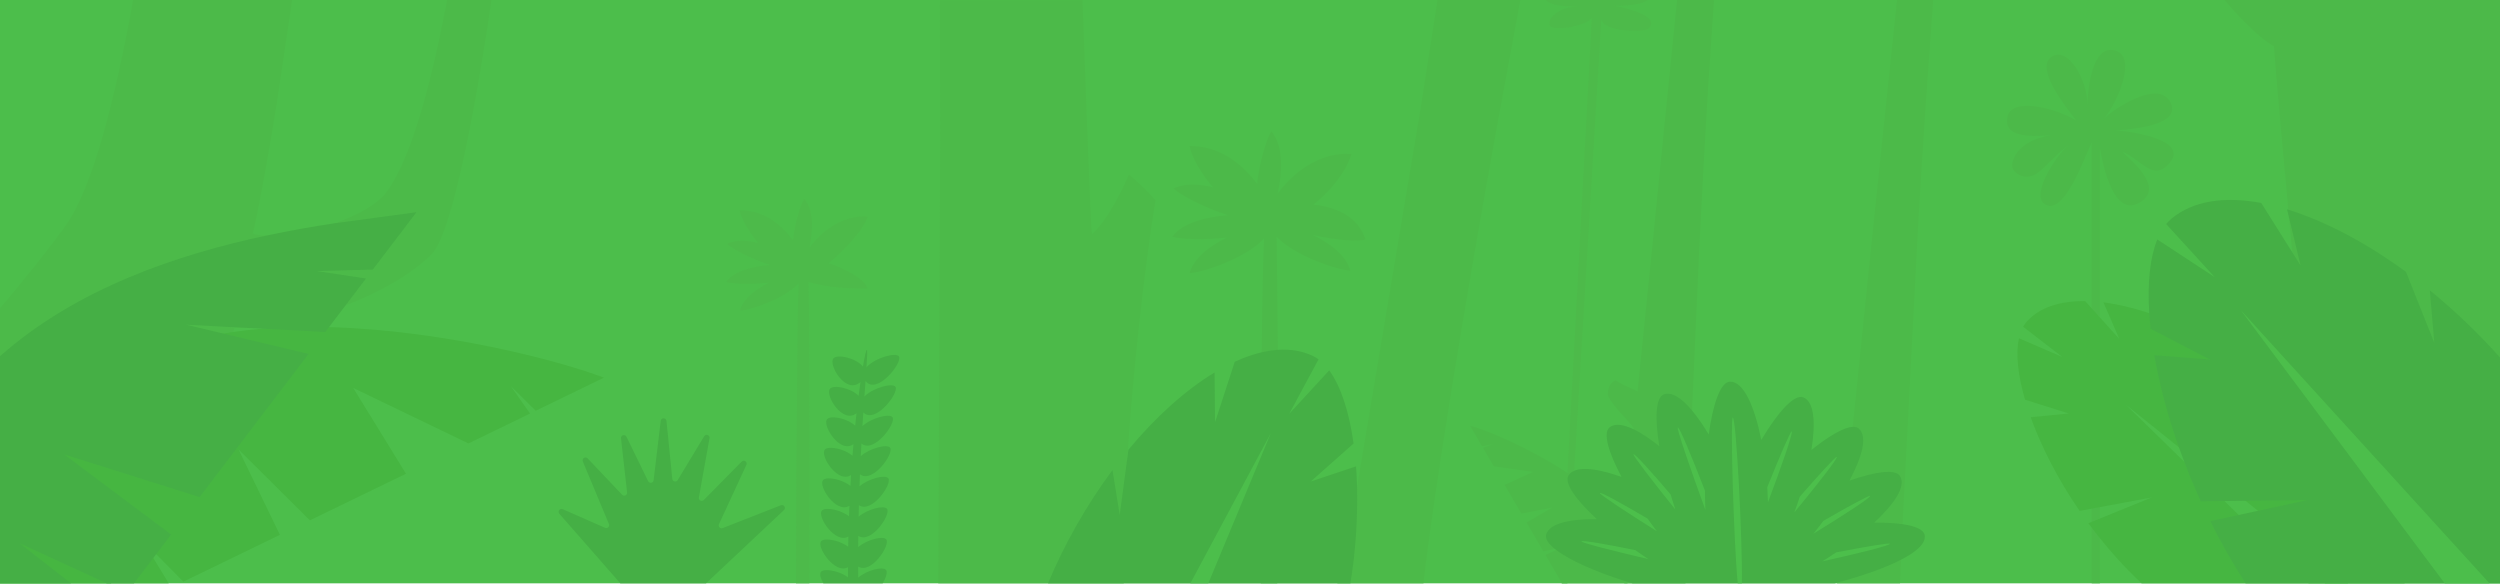
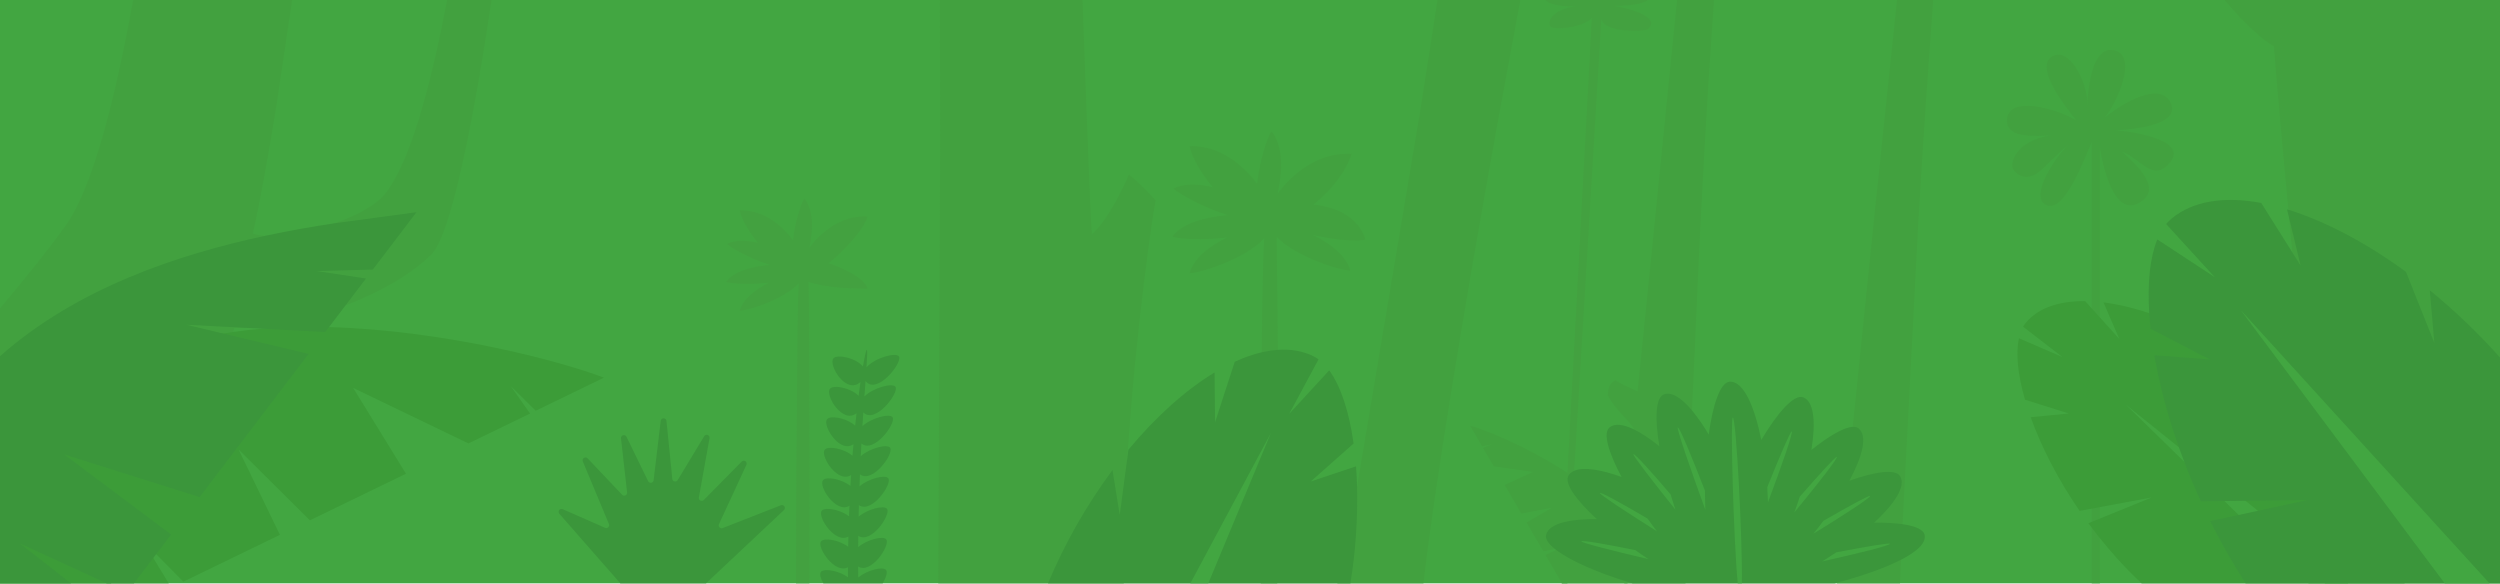
- <svg xmlns="http://www.w3.org/2000/svg" width="3000" height="700">
-   <style>.A{fill:#4cbe4b}.C{fill:#4cba49}.D{fill:#4cb949}.E{fill:#45af45}.F{fill:#46b641}</style>
-   <path class="A" d="M0 0h3000v700H0z" />
-   <path d="M958.4 339.92c-.48 8.67-.9 25.83-1.28 49l-1.54 180.88-.17 43.9-.2 86.3h16l.2-130.52-.6-197.42-.6-33.64 5.9 1.63c26.7 6.75 54.18 5.9 65.08 6.32-4.13-14.65-38.84-28.24-47-30.47 16.58-13.15 41.6-38.92 47-56.06-31.6-1.9-55.8 18.56-70.08 37.6 4.54-19.95 5.86-45-6-59-2.4 3.83-5.62 12.3-8.4 22.66a177.71 177.71 0 0 0-5.09 27.16c-7-9.34-15.9-18.45-26.6-25.15a66.85 66.85 0 0 0-37.46-10.62 69.74 69.74 0 0 0 7.77 18.51 141.2 141.2 0 0 0 14.4 20.45c-13.8-3.3-27.4-3.9-37.18 1.26 5.83 5.67 28.75 18 51.4 25.2-20.8 1.7-43.07 7.3-52.64 20.4 7.15 2.35 30 3.38 52 .75-16 7.73-31.5 19.17-35.63 33.82 11.87-.47 53.76-14.16 70.7-32.94zM1893 7.74c-22.1.82-37.48 14-32.78 23.47 3.08 6.2 43.9.76 50-10.08L1873.83 700h7.07l40.72-677.6c1.74 16.66 51.55 16.18 55.87 12.47 17.85-15.35-29.3-26.42-40.63-27.84 3.1-.1 29.83.54 40.6-7h-122.9c6.22 7.12 24.84 7.8 38.43 7.72z" fill="#4dba4a" />
-   <path class="C" d="M0 370v330h133.2c17.07-24.84 33.34-50.26 48.6-76.23q11.23-19.1 21.7-38.62c31.37-58.48 57.22-119.45 75.17-182.3l1.26-4.46 1.4-5.08c3.7.1 7.5.12 11.4 0 36-.94 80.4-10.9 121.92-26.84 40.65-15.6 78.55-37 103.08-61.14 15.3-15.1 32.63-80 49.23-167.77C574.83 95.9 582.55 49.1 589.8 0h-53.24c-9.1 47.76-19.12 92.37-30.18 130.4-12.8 44-27 79.25-42.73 100.33-11.2 15-35.38 27.92-62 37.18-29.6 10.3-62.2 16-83.12 15-6.18-.3-11.34-1.22-15.12-2.77 7.82-33.6 18.5-92.83 28.35-153.8L350.55 0h-190.8c-10.75 59.5-22.68 114.76-35.8 160.94-13.8 48.5-28.87 87-45.15 109.74C60.16 296.73 32.85 331.17 0 370z" />
-   <path class="D" d="M2411.35 154.26c7.78 9.88 29.4 9.55 49.78 8.14-41.46 6-50.57 33.76-44.94 41.5 6.25 8.6 17.34 10.78 26.86 5s25.3-24.83 38.72-34.35c-13.1 10.3-49.5 64-24.82 72 22 7.1 44.83-58.58 53.1-75.76V700h9.8V177.33c4.26 25.34 17.4 82.24 46.56 66.36 33.82-18.4-11.43-52.55-19.6-61.75 23.18 9.58 37 37.28 57 13.24 23.1-27.77-47.4-37.65-64.88-38.74 5.34-.53 57.06-2.46 66.26-20.17 1.8-3.5 2-7.62-.22-12.46-12.57-27.8-60.56 1.8-77.55 16-1 .8-1.8 1.55-2.54 2.23.6-.63 1.2-1.36 1.84-2.17 13.58-17.13 38.43-71.57 11.6-79.17-28.1-8-32.63 46.2-33.57 65.1.94-27.16-22.48-71.66-43.1-57.45-20 13.78 18.2 61.2 28.9 75l.9 1.18-1.82-1.07c-25.3-14.5-77.72-27.5-81.08-1.58-.72 5.3.36 9.33 2.77 12.38z" />
-   <path class="E" d="M988 700h71.24c4-6.72 6-13.32 4.1-15.94-3.55-4.77-23 .05-33.46 9.05q-.08-6.7-.1-13.3c15.58 9.8 38.77-25.48 33.8-32.47-3.48-4.8-23.13.1-33.76 9.16q0-6.8.13-13.5c15.4 10.15 39.4-25.34 34.52-32.35-3.4-4.82-23.4.16-34.13 9.34q.15-7 .33-13.85c15.2 10.68 40.12-25.13 35.35-32.16-3.36-4.87-23.82.26-34.63 9.6q.25-7.32.55-14.4c15 11.52 41-24.77 36.28-31.85-3.32-4.93-24.43.4-35.3 10q.4-7.8.8-15.2c14.62 12.77 42-24.24 37.36-31.4-3.3-5-25.35.64-36.16 10.62q.52-8.58 1.06-16.47c14.16 14.64 43.17-23.42 38.62-30.67-3.3-5.17-26.7 1-37.3 11.5l1.34-18.5c13.43 17.6 44.68-22.06 40.15-29.47-3.37-5.4-29 1.6-39 13 .93-13.55 1.23-20.95.34-20.9-.67 0-2.4 7.08-4.64 20-8.06-10.24-30.77-15.26-35.4-9.78-6.5 7.6 15.25 44.22 32.48 28.32l-2.25 16.58c-9.08-9.33-30-13.68-34.37-8.44-6.2 7.44 15.07 42.7 31.86 29.37q-.8 7.15-1.58 14.87c-8.4-7.74-24.83-11.76-31.54-9.2a5.2 5.2 0 0 0-2.21 1.49c-2.06 2.52-.9 8.24 2.16 14.2 5.86 11.34 18.7 23.5 29.5 15.78q-.6 6.75-1.15 13.84c-7.65-6.54-20.9-10.26-28.42-9.35-2.25.27-4 1-4.9 2.12-2.47 3.1 0 11 4.82 18.2 6.55 9.75 17.52 18.3 26.82 12.18q-.42 6.45-.8 13.12c-7.14-5.77-18.56-9.25-26.1-9.12-3.24 0-5.76.76-6.9 2.25-2.66 3.43.76 12.7 6.8 20.48 6.7 8.6 16.6 15.36 25 10.2q-.27 6.2-.5 12.58c-6.83-5.27-17.18-8.57-24.55-8.84-3.9-.15-7 .55-8.22 2.25-2.73 3.6 1.35 13.62 8.08 21.6s16.07 13.88 23.94 9.3q-.15 6-.25 12.2a48.33 48.33 0 0 0-23.78-8.6c-4.2-.26-7.54.42-8.84 2.2-2.7 3.63 1.67 13.83 8.66 21.84 6.78 7.8 16 13.52 23.7 9.18q0 6 0 12a49.43 49.43 0 0 0-23.82-8.5c-4.2-.24-7.47.44-8.74 2.22-1.74 2.5-.27 7.9 3.02 13.6z" />
-   <path class="D" d="M1516.94 286.06c-1.27 22.77-2.24 74.36-2.9 136.7l-.84 119.08v6.46l-.24 124v27.72h19.73l.5-76.42v-4.16l.3-93.47-.06-106.17-1.43-135.6c22.1 23.18 73.62 39.95 88.43 40.54-5.22-18.54-24.77-33-45-42.8 27 6.25 54.36 8.33 63.17 5.45-9.2-28.22-36.2-39.07-62.5-41.88 21-16.65 38.9-39.12 45.8-60.8-40-2.4-70.66 23.48-88.74 47.6 5.75-25.26 7.4-57-7.55-74.75-5.44 8.73-14.36 36.47-17.07 63.08-17.7-23.65-45.08-46.15-81.1-45.3 3.24 14.48 13.9 32.63 28 49.37-17.5-4.2-34.7-4.93-47.1 1.6 7.38 7.18 36.4 22.78 65.08 31.9-26.34 2.17-54.54 9.24-66.65 25.83 9.06 3 38 4.27 65.8.95-20.3 9.78-39.87 24.26-45.1 42.82 14.98-.62 68-17.96 89.46-41.74z" />
-   <path class="C" d="M2204.48 700H2280q.54-13.32 1.2-28.28l1.86-42.7 18.88-362.42 4.47-72.6q.72-11.46 1.46-22.95 1.8-27.84 3.7-55.72l8.27-115.3h-43.43l-18.68 178q-2.28 22-4.57 43.82l-7.9 75.8q-1.27 12.35-2.54 24.57l-30.22 295.4-4.37 44.32q-.36 3.57-.7 7.05-1.56 16.07-2.92 30.28c.02.25 0 .5-.02.74z" />
-   <path class="D" d="M1778.4 535.44l12.88-2.46-11.7 4.48 12.9 22.08 47.2 6.76-34.16 15.6 20.07 34.4 36.8-7.1-30.53 17.8 20.16 34.6 21.26-4.34-5.86 2.7-12.87 5.95 19.9 34.1H1953l.27-1.77a199.76 199.76 0 0 0 1.94-32.72q-.06-3.37-.25-6.87l-.37-6a48.67 48.67 0 0 0-2.63-12.26c-8.15-23.55-33.53-47.2-63.36-67.76l-5.23-3.53q-1.18-.8-2.4-1.6c-45.7-30-99-52.4-116.77-56.5z" />
-   <path class="D" d="M1949.24 697l-.13 3h73.48l5.16-140.46q.3-7.46.58-15 1-25.57 2.1-51.94l8.23-184.34q1.23-25.32 2.52-50.54c0-1 .1-2.07.16-3.1l3.88-72.48 4.67-79.6L2056.78 0h-44.3l-14.88 147.85q-1.47 14.55-2.9 28.94-1 10.1-2 20.1l-6.9 68.33q-2 20.3-4 40l-16.7 164.36c-11.5-5.22-20.26-8.74-26.35-13.42-7.13 3.45-9.16 9.17-9.4 18 6.6 15.55 31.6 36.24 31.15 40.85v.2c-2.5 24.76-4.78 57.45-6.85 93.48l-.37 6.45q-.7 12.4-1.35 25.23-.45 8.67-.87 17.47-.16 3.27-.32 6.55l-1.5 32.62zM3000 0h-330.56c26.75 31.6 49.1 50.5 59.35 55.5.3 7.1 2.93 38.67 7.06 85.17l14.82 162 14.57 153.3q1 10.6 2.05 21.15 1.07 10.88 2.1 21.68l17.8 176.5q1.33 12.78 2.62 24.67H3000z" />
-   <path class="C" d="M1604.82 700h103.32c11.94-106 47.53-324.28 89-552.62l24.82-134.06 2.52-13.35H1725l-20.76 133.26-75.72 450.68-23.7 116.1zM1128.2 169.6l-2.3 530.4h222.6c-.6-48.6 1.3-100.82 4.52-152 9.58-152.33 31-295.66 33.7-307.56-5.1-6.37-23.7-24.7-32-31-5.74 13.38-24.28 53.83-44.37 71.56-.92-5.23-3.34-62.66-6.4-144.76L1299 .06h-171.15l.35 169.53z" />
-   <path class="F" d="M2430 479.64l52.5 16.55-45.68 4.47c12.62 35.18 32.5 74.3 58.7 112.4l86.6-16.13-52 21.15-24.1 9.78a531.25 531.25 0 0 0 24.1 30.4q4.8 5.64 9.8 11.2c9.5 10.53 19.5 20.76 30 30.54h315.64c-20.06-79.12-63.43-147.22-116.07-201.17A523.29 523.29 0 0 0 2652 408.5l11.22 42.23-12-19.48-.22-.25-21-34.1a408.09 408.09 0 0 0-50.91-21.11 305.44 305.44 0 0 0-39.22-10.42q-5-1-9.8-1.7l-5.93-.82 19.03 43.85-3.3-3.64-37.67-41.72c-30.9-.33-55.94 7.9-70.92 25.62a35.34 35.34 0 0 0-3.55 5.11l47.08 36.33-52.1-22.5c-3.97 18.3-1.32 44.1 7.3 73.73z" />
-   <path class="A" d="M2551.2 485.8L2770.34 700h47.56l-266.7-214.2z" />
-   <path class="E" d="M2579.1 375.8q.57 9.13 1.6 18.72l70.87 36.78h-.4l-66-5c6 34.4 15.8 71.93 29.53 110.57q3.06 8.63 6.4 17.32c6 15.7 12.6 31.52 19.86 47.36l127.76-1.42-116.43 25.2a781.58 781.58 0 0 0 42.4 74.68H3000V429a747 747 0 0 0-84.28-80.69l5.48 63.15-34-85.22c-48.27-35.27-97-60.82-141.28-74.6l-1.5-.47 16.25 67.4-47.2-75.04c-44.1-8.2-81.9-2.68-107.74 18.9a49.94 49.94 0 0 0-6.34 6.41l58.2 63.68-68.84-45.18c-8.76 21.57-11.97 52.15-9.67 88.47z" />
-   <path class="A" d="M2688.97 372.2L2933.62 700h53.75l-298.4-327.8z" />
-   <path class="E" d="M1257.6 700h362.94a638.66 638.66 0 0 0 7.94-116.06q-.35-12.48-1.24-24.3l-54.36 18.15 51.43-45.6c-5.34-38.2-15.42-68.92-29.26-87.78l-48 52.2 35.2-65.4a43.27 43.27 0 0 0-6.64-4c-12.67-6.1-26.92-8.46-42.24-7.42a118.93 118.93 0 0 0-17.44 2.54l-1.93.44a161.73 161.73 0 0 0-23 7.33c-3.08 1.22-6.18 2.56-9.3 4l-23.62 72.57-.6-59.7c-34.42 20.8-70.15 52.65-103.4 92.7L1353 548l-9.34 69.95-8.66-53.9A651.52 651.52 0 0 0 1257.61 700z" />
-   <path class="A" d="M1428.44 700h21.54l75.07-180.37-96.6 180.37z" />
-   <path class="F" d="M0 621.47V700h202.47l-31.54-51.74 16.5 16.74L220 698l115.9-56.2-49.6-102.4 85.55 85 115.33-55.93-63.34-102.96 138.26 66.6 74-35.87-23.23-33 30 29.65 81.85-39.7c-54.25-20.7-193.06-56.9-330-60.67a736.75 736.75 0 0 0-80 1.91c-11.8 1-23.44 2.25-34.88 3.92q-6.06.87-12 1.9c-69.38 11.8-130 37.8-167.8 85.8A2839.76 2839.76 0 0 0 0 621.47z" />
-   <path class="E" d="M0 427.47V700h85.2l-61.5-48 104.37 48h32.7l44.6-58.58L77 545.3l162.55 51.2L370.3 424.73 223.65 389.7l166.7 8.7 48.86-64.2-59.13-8.9 67.33-1.84 52.38-68.84-98.1 13.27c-25.52 3.86-53.6 8.68-83.12 15C214.4 305.1 92.14 345.7 0 427.47zM671.13 616.4l73.25 83.6h102.87l93.53-87.94a3.48 3.48 0 0 0-3.65-5.77l-69.94 27.4a3.47 3.47 0 0 1-4.42-4.69l32.94-71.26a3.48 3.48 0 0 0-5.63-3.9L844.55 600a3.48 3.48 0 0 1-5.9-3l12.76-71.07a3.47 3.47 0 0 0-6.41-2.43l-31.8 52.64a3.47 3.47 0 0 1-6.43-1.44l-7-69.64a3.48 3.48 0 0 0-6.91-.06l-8.53 71.3a3.47 3.47 0 0 1-6.57 1.11l-26-53.36a3.48 3.48 0 0 0-6.58 1.91l7.33 64.92a3.48 3.48 0 0 1-6 2.78L705.1 550a3.48 3.48 0 0 0-5.73 3.73l31.36 75.13a3.47 3.47 0 0 1-4.6 4.52l-51-22.43a3.48 3.48 0 0 0-4 5.44zm1194.74 42.36l1.54 1.2q3.66 2.77 8.26 5.62 3.3 2.05 7 4.13c17 9.45 40.53 19.1 66.52 27.27l4 1.25q2.94.9 5.9 1.77h242.6l2.82-.74c28.87-7.75 56.83-17.33 76.68-27.54 18.9-9.7 30.42-20 28.36-29.8-1.38-6.5-11.3-10.72-26.5-12.92a227.41 227.41 0 0 0-34.05-1.81c24.26-22.42 38.43-43.58 31.16-55.72-5.5-9.17-30-5.54-60.88 5.4 15.58-29 22-53.55 11.24-62.64-1.8-1.52-4.27-2.15-7.3-2-10.92.56-29.1 11.34-49.54 27.7 5.3-32.6 3.44-58-9.76-63.1-11.06-4.25-30.8 18.25-50.4 51.1-8-40.2-21.3-70.6-37.67-69.93-11.47.5-20.42 27.27-25.4 63.44a222.8 222.8 0 0 0-20-28.89c-12.45-14.88-24.37-22.8-33.78-19.3-10.14 3.8-10.9 29.13-5.5 62.15-11-8.76-21.42-15.76-30.67-20.22-12.52-6-22.8-7.42-29.08-2.24-8.25 6.8-1 30.45 14.44 59.38-24.6-8.77-45.53-12.3-56.83-7.37a15 15 0 0 0-5.69 4.11 12.9 12.9 0 0 0-1.1 1.53c-2.76 4.5-.6 11.7 5.2 20.5 6.08 9.23 16.16 20.25 28.74 31.86a188.08 188.08 0 0 0-30.76 1.87q-4.05.63-7.65 1.5c-12.57 3-20.82 8.15-22.5 15.74-1.05 4.8 2.9 10.55 10.6 16.68z" />
-   <path d="M2085.3 700h4.94c.87-51.34-6.8-199.17-10.9-199-3.1.13 1.02 147.72 5.95 199zm-187.6-50.33c-.34 1.54 37 11.14 80.4 21.28-5.32-3.5-10.58-7.13-15.75-10.8-35.86-7.28-64.25-12.23-64.64-10.47zm22.17-58.03c-.82 1.34 31 22.36 68.44 45.93-3.84-5-7.6-10.12-11.24-15.25-31.3-18.43-56.26-32.2-57.2-30.68zm266.86 82.02c43.76-9.7 81.52-19.08 81.1-21.13-.28-1.33-28.6 3.43-64.43 10.32-5.45 3.7-11.02 7.32-16.66 10.8zm1.4-48.66q-5.86 7.85-12.1 15.5c37.46-23 69.1-43.58 68-45.35-.64-1.16-25.03 12.06-55.9 29.84zm-34.92-10.1c28.5-34.58 52.47-65.24 50.87-66.6-1-.88-20.4 20.3-44.38 47.8a469.54 469.54 0 0 1-6.5 18.8zm-142.82-3.5a584.19 584.19 0 0 1-5.75-18.22c-23.77-27.83-43.1-49.23-44.5-48.08-1.17 1 22.3 31.58 50.24 66.3zm110.33-26.8a485.08 485.08 0 0 1 .85 18.18c16.6-44.24 30.5-84.3 28.46-85.1-1.36-.52-14.33 29.7-29.3 66.9zm-74.27 27.24a528.01 528.01 0 0 1-.48-22.94c-16-41.33-30.65-76.6-32.6-75.87-1.7.64 14.92 49.3 33.07 98.8z" fill="#4cbf4b" />
+ <svg xmlns="http://www.w3.org/2000/svg" fill="none" height="700" viewBox="0 0 3000 700" width="3000">
+   <clipPath id="a">
+     <path d="m0 0h3000v700h-3000z" />
+   </clipPath>
+   <g clip-path="url(#a)">
+     <path d="m0 0h3000v700h-3000z" fill="#42a641" />
+     <path d="m958.4 339.92c-.48 8.67-.9 25.83-1.28 49l-1.54 180.88-.17 43.9-.2 86.3h16l.2-130.52-.6-197.42-.6-33.64 5.9 1.63c26.7 6.75 54.18 5.9 65.08 6.32-4.13-14.65-38.84-28.24-47-30.47 16.58-13.15 41.6-38.92 47-56.06-31.6-1.9-55.8 18.56-70.08 37.6 4.54-19.95 5.86-45-6-59-2.4 3.83-5.62 12.3-8.4 22.66-2.399 8.908-4.101 17.988-5.09 27.16-7-9.34-15.9-18.45-26.6-25.15-11.157-7.179-24.197-10.875-37.46-10.62 1.683 6.512 4.3 12.747 7.77 18.51 4.185 7.229 9.004 14.073 14.4 20.45-13.8-3.3-27.4-3.9-37.18 1.26 5.83 5.67 28.75 18 51.4 25.2-20.8 1.7-43.07 7.3-52.64 20.4 7.15 2.35 30 3.38 52 .75-16 7.73-31.5 19.17-35.63 33.82 11.87-.47 53.76-14.16 70.7-32.94zm934.6-332.18c-22.1.82-37.48 14-32.78 23.47 3.08 6.2 43.9.76 50-10.08l-36.39 678.87h7.07l40.72-677.6c1.74 16.66 51.55 16.18 55.87 12.47 17.85-15.35-29.3-26.42-40.63-27.84 3.1-.1 29.83.54 40.6-7h-122.9c6.22 7.12 24.84 7.8 38.43 7.72z" fill="#43a140" />
+     <path d="m0 370v330h133.2c17.07-24.84 33.34-50.26 48.6-76.23 7.487-12.733 14.72-25.607 21.7-38.62 31.37-58.48 57.22-119.45 75.17-182.3l1.26-4.46 1.4-5.08c3.7.1 7.5.12 11.4 0 36-.94 80.4-10.9 121.92-26.84 40.65-15.6 78.55-37 103.08-61.14 15.3-15.1 32.63-80 49.23-167.77 7.87-41.66 15.59-88.46 22.84-137.56h-53.24c-9.1 47.76-19.12 92.37-30.18 130.4-12.8 44-27 79.25-42.73 100.33-11.2 15-35.38 27.92-62 37.18-29.6 10.3-62.2 16-83.12 15-6.18-.3-11.34-1.22-15.12-2.77 7.82-33.6 18.5-92.83 28.35-153.8l18.79-126.34h-190.8c-10.75 59.5-22.68 114.76-35.8 160.94-13.8 48.5-28.87 87-45.15 109.74-18.64 26.05-45.95 60.49-78.8 99.32z" fill="#42a13f" />
+     <path d="m2411.35 154.26c7.78 9.88 29.4 9.55 49.78 8.14-41.46 6-50.57 33.76-44.94 41.5 6.25 8.6 17.34 10.78 26.86 5s25.3-24.83 38.72-34.35c-13.1 10.3-49.5 64-24.82 72 22 7.1 44.83-58.58 53.1-75.76v529.21h9.8v-522.67c4.26 25.34 17.4 82.24 46.56 66.36 33.82-18.4-11.43-52.55-19.6-61.75 23.18 9.58 37 37.28 57 13.24 23.1-27.77-47.4-37.65-64.88-38.74 5.34-.53 57.06-2.46 66.26-20.17 1.8-3.5 2-7.62-.22-12.46-12.57-27.8-60.56 1.8-77.55 16-1 .8-1.8 1.55-2.54 2.23.6-.63 1.2-1.36 1.84-2.17 13.58-17.13 38.43-71.57 11.6-79.17-28.1-8-32.63 46.2-33.57 65.1.94-27.16-22.48-71.66-43.1-57.45-20 13.78 18.2 61.2 28.9 75l.9 1.18-1.82-1.07c-25.3-14.5-77.72-27.5-81.08-1.58-.72 5.3.36 9.33 2.77 12.38z" fill="#42a13f" />
+     <path d="m988 700h71.24c4-6.72 6-13.32 4.1-15.94-3.55-4.77-23 .05-33.46 9.05-.05-4.467-.09-8.9-.1-13.3 15.58 9.8 38.77-25.48 33.8-32.47-3.48-4.8-23.13.1-33.76 9.16 0-4.533.04-9.033.13-13.5 15.4 10.15 39.4-25.34 34.52-32.35-3.4-4.82-23.4.16-34.13 9.34.1-4.667.21-9.283.33-13.85 15.2 10.68 40.12-25.13 35.35-32.16-3.36-4.87-23.82.26-34.63 9.6.17-4.88.35-9.68.55-14.4 15 11.52 41-24.77 36.28-31.85-3.32-4.93-24.43.4-35.3 10 .27-5.2.53-10.267.8-15.2 14.62 12.77 42-24.24 37.36-31.4-3.3-5-25.35.64-36.16 10.62.35-5.72.7-11.21 1.06-16.47 14.16 14.64 43.17-23.42 38.62-30.67-3.3-5.17-26.7 1-37.3 11.5l1.34-18.5c13.43 17.6 44.68-22.06 40.15-29.47-3.37-5.4-29 1.6-39 13 .93-13.55 1.23-20.95.34-20.9-.67 0-2.4 7.08-4.64 20-8.06-10.24-30.77-15.26-35.4-9.78-6.5 7.6 15.25 44.22 32.48 28.32l-2.25 16.58c-9.08-9.33-30-13.68-34.37-8.44-6.2 7.44 15.07 42.7 31.86 29.37-.53 4.767-1.06 9.723-1.58 14.87-8.4-7.74-24.83-11.76-31.54-9.2-.854.296-1.616.81-2.21 1.49-2.06 2.52-.9 8.24 2.16 14.2 5.86 11.34 18.7 23.5 29.5 15.78-.4 4.5-.78 9.113-1.15 13.84-7.65-6.54-20.9-10.26-28.42-9.35-2.25.27-4 1-4.9 2.12-2.47 3.1 0 11 4.82 18.2 6.55 9.75 17.52 18.3 26.82 12.18-.28 4.3-.55 8.673-.8 13.12-7.14-5.77-18.56-9.25-26.1-9.12-3.24 0-5.76.76-6.9 2.25-2.66 3.43.76 12.7 6.8 20.48 6.7 8.6 16.6 15.36 25 10.2-.18 4.133-.35 8.327-.5 12.58-6.83-5.27-17.18-8.57-24.55-8.84-3.9-.15-7 .55-8.22 2.25-2.73 3.6 1.35 13.62 8.08 21.6s16.07 13.88 23.94 9.3c-.1 4-.18 8.067-.25 12.2-7.02-4.926-15.23-7.895-23.78-8.6-4.2-.26-7.54.42-8.84 2.2-2.7 3.63 1.67 13.83 8.66 21.84 6.78 7.8 16 13.52 23.7 9.18v12c-7.07-4.851-15.28-7.78-23.82-8.5-4.2-.24-7.47.44-8.74 2.22-1.74 2.5-.27 7.9 3.02 13.6z" fill="#3b963b" />
+     <g fill="#42a13f">
+       <path d="m1516.94 286.06c-1.27 22.77-2.24 74.36-2.9 136.7l-.84 119.08v6.46l-.24 124v27.72h19.73l.5-76.42v-4.16l.3-93.47-.06-106.17-1.43-135.6c22.1 23.18 73.62 39.95 88.43 40.54-5.22-18.54-24.77-33-45-42.8 27 6.25 54.36 8.33 63.17 5.45-9.2-28.22-36.2-39.07-62.5-41.88 21-16.65 38.9-39.12 45.8-60.8-40-2.4-70.66 23.48-88.74 47.6 5.75-25.26 7.4-57-7.55-74.75-5.44 8.73-14.36 36.47-17.07 63.08-17.7-23.65-45.08-46.15-81.1-45.3 3.24 14.48 13.9 32.63 28 49.37-17.5-4.2-34.7-4.93-47.1 1.6 7.38 7.18 36.4 22.78 65.08 31.9-26.34 2.17-54.54 9.24-66.65 25.83 9.06 3 38 4.27 65.8.95-20.3 9.78-39.87 24.26-45.1 42.82 14.98-.62 68-17.96 89.46-41.74z" />
+       <path d="m2204.48 700h75.52c.36-8.88.76-18.307 1.2-28.28l1.86-42.7 18.88-362.42 4.47-72.6c.48-7.64.97-15.29 1.46-22.95 1.2-18.56 2.43-37.133 3.7-55.72l8.27-115.3h-43.43l-18.68 178c-1.52 14.667-3.04 29.273-4.57 43.82l-7.9 75.8c-.85 8.233-1.69 16.423-2.54 24.57l-30.22 295.4-4.37 44.32c-.24 2.38-.47 4.73-.7 7.05-1.04 10.713-2.01 20.807-2.92 30.28.02.25 0 .5-.02.74z" />
+       <path d="m1778.4 535.44 12.88-2.46-11.7 4.48 12.9 22.08 47.2 6.76-34.16 15.6 20.07 34.4 36.8-7.1-30.53 17.8 20.16 34.6 21.26-4.34-5.86 2.7-12.87 5.95 19.9 34.1h78.55l.27-1.77c1.54-10.835 2.19-21.779 1.94-32.72-.04-2.247-.12-4.537-.25-6.87l-.37-6c-.34-4.183-1.23-8.304-2.63-12.26-8.15-23.55-33.53-47.2-63.36-67.76l-5.23-3.53c-.79-.533-1.59-1.067-2.4-1.6-45.7-30-99-52.4-116.77-56.5z" />
+       <path d="m1949.24 697-.13 3h73.48l5.16-140.46c.2-4.973.39-9.973.58-15 .67-17.047 1.37-34.36 2.1-51.94l8.23-184.34c.82-16.88 1.66-33.727 2.52-50.54 0-1 .1-2.07.16-3.1l3.88-72.48 4.67-79.6 6.89-102.54h-44.3l-14.88 147.85c-.98 9.7-1.95 19.347-2.9 28.94-.67 6.733-1.33 13.433-2 20.1l-6.9 68.33c-1.33 13.533-2.67 26.867-4 40l-16.7 164.36c-11.5-5.22-20.26-8.74-26.35-13.42-7.13 3.45-9.16 9.17-9.4 18 6.6 15.55 31.6 36.24 31.15 40.85v.2c-2.5 24.76-4.78 57.45-6.85 93.48l-.37 6.45c-.47 8.267-.92 16.677-1.35 25.23-.3 5.78-.59 11.603-.87 17.47-.11 2.18-.21 4.363-.32 6.55l-1.5 32.62zm1050.76-697h-330.56c26.75 31.6 49.1 50.5 59.35 55.5.3 7.1 2.93 38.67 7.06 85.17l14.82 162 14.57 153.3c.67 7.067 1.35 14.117 2.05 21.15.71 7.253 1.41 14.48 2.1 21.68l17.8 176.5c.89 8.52 1.76 16.743 2.62 24.67h210.19z" />
+       <path d="m1604.82 700h103.32c11.94-106 47.53-324.28 89-552.62l24.82-134.06 2.52-13.35h-99.48l-20.76 133.26-75.72 450.68-23.7 116.1zm-476.62-530.4-2.3 530.4h222.6c-.6-48.6 1.3-100.82 4.52-152 9.58-152.33 31-295.66 33.7-307.56-5.1-6.37-23.7-24.7-32-31-5.74 13.38-24.28 53.83-44.37 71.56-.92-5.23-3.34-62.66-6.4-144.76l-4.95-136.18h-171.15l.35 169.53z" />
+     </g>
+     <path d="m2430 479.64 52.5 16.55-45.68 4.47c12.62 35.18 32.5 74.3 58.7 112.4l86.6-16.13-52 21.15-24.1 9.78c7.66 10.423 15.7 20.563 24.1 30.4 3.2 3.76 6.47 7.493 9.8 11.2 9.5 10.53 19.5 20.76 30 30.54h315.64c-20.06-79.12-63.43-147.22-116.07-201.17-34.68-35.531-74.24-65.946-117.49-90.33l11.22 42.23-12-19.48-.22-.25-21-34.1c-16.48-8.176-33.48-15.229-50.91-21.11-12.83-4.339-25.93-7.82-39.22-10.42-3.33-.667-6.6-1.233-9.8-1.7l-5.93-.82 19.03 43.85-3.3-3.64-37.67-41.72c-30.9-.33-55.94 7.9-70.92 25.62-1.33 1.596-2.52 3.306-3.55 5.11l47.08 36.33-52.1-22.5c-3.97 18.3-1.32 44.1 7.3 73.73z" fill="#3c9c38" />
+     <path d="m2551.2 485.8 219.14 214.2h47.56z" fill="#42a641" />
+     <path d="m2579.1 375.8c.38 6.087.91 12.327 1.6 18.72l70.87 36.78h-.4l-66-5c6 34.4 15.8 71.93 29.53 110.57 2.04 5.753 4.17 11.527 6.4 17.32 6 15.7 12.6 31.52 19.86 47.36l127.76-1.42-116.43 25.2c12.75 25.652 26.91 50.583 42.4 74.68h305.31v-271.01c-25.95-29.053-54.13-56.032-84.28-80.69l5.48 63.15-34-85.22c-48.27-35.27-97-60.82-141.28-74.6l-1.5-.47 16.25 67.4-47.2-75.04c-44.1-8.2-81.9-2.68-107.74 18.9-2.3 1.941-4.42 4.087-6.34 6.41l58.2 63.68-68.84-45.18c-8.76 21.57-11.97 52.15-9.67 88.47z" fill="#3b963b" />
+     <path d="m2688.97 372.2 244.65 327.8h53.75z" fill="#42a641" />
+     <path d="m1257.6 700h362.94c6.17-38.365 8.83-77.212 7.94-116.06-.23-8.32-.65-16.42-1.24-24.3l-54.36 18.15 51.43-45.6c-5.34-38.2-15.42-68.92-29.26-87.78l-48 52.2 35.2-65.4c-2.09-1.529-4.31-2.868-6.64-4-12.67-6.1-26.92-8.46-42.24-7.42-5.87.414-11.7 1.263-17.44 2.54l-1.93.44c-7.84 1.867-15.53 4.317-23 7.33-3.08 1.22-6.18 2.56-9.3 4l-23.62 72.57-.6-59.7c-34.42 20.8-70.15 52.65-103.4 92.7l-1.08 8.33-9.34 69.95-8.66-53.9c-31.16 42.044-57.15 87.69-77.39 135.95z" fill="#3b963b" />
+     <path d="m1428.44 700h21.54l75.07-180.37-96.6 180.37z" fill="#42a641" />
+     <path d="m0 621.47v78.53h202.47l-31.54-51.74 16.5 16.74 32.57 33 115.9-56.2-49.6-102.4 85.55 85 115.33-55.93-63.34-102.96 138.26 66.6 74-35.87-23.23-33 30 29.65 81.85-39.7c-54.25-20.7-193.06-56.9-330-60.67-26.682-.813-53.388-.176-80 1.91-11.8 1-23.44 2.25-34.88 3.92-4.04.58-8.04 1.213-12 1.9-69.38 11.8-130 37.8-167.8 85.8-34.678 44.141-68.039 89.301-100.04 135.42z" fill="#3c9c38" />
+     <path d="m0 427.47v272.53h85.2l-61.5-48 104.37 48h32.7l44.6-58.58-128.37-96.12 162.55 51.2 130.75-171.77-146.65-35.03 166.7 8.7 48.86-64.2-59.13-8.9 67.33-1.84 52.38-68.84-98.1 13.27c-25.52 3.86-53.6 8.68-83.12 15-104.17 22.21-226.43 62.81-318.57 144.58zm671.13 188.93 73.25 83.6h102.87l93.53-87.94c.584-.555.958-1.295 1.057-2.095.1-.799-.081-1.608-.512-2.289s-1.084-1.191-1.849-1.444-1.594-.232-2.346.058l-69.94 27.4c-.645.255-1.352.31-2.029.159-.677-.152-1.293-.502-1.769-1.007s-.79-1.141-.9-1.826c-.111-.685-.014-1.387.278-2.016l32.94-71.26c.338-.742.404-1.58.187-2.366s-.703-1.471-1.373-1.936c-.67-.464-1.483-.678-2.295-.605-.812.074-1.573.43-2.149 1.007l-45.53 46.16c-.519.52-1.19.862-1.915.978-.726.115-1.47-.002-2.125-.335s-1.187-.865-1.521-1.519c-.335-.655-.453-1.398-.339-2.124l12.76-71.07c.169-.809.043-1.652-.354-2.377s-1.04-1.284-1.813-1.577-1.625-.3-2.403-.021c-.777.279-1.43.827-1.84 1.545l-31.8 52.64c-.375.626-.938 1.118-1.608 1.406-.671.288-1.415.357-2.127.197-.712-.159-1.356-.539-1.84-1.085-.484-.547-.783-1.232-.855-1.958l-7-69.64c-.094-.846-.495-1.628-1.127-2.198s-1.45-.889-2.301-.897c-.851-.007-1.676.298-2.317.857-.642.559-1.056 1.334-1.165 2.178l-8.53 71.3c-.087.746-.414 1.444-.931 1.988-.517.545-1.197.907-1.938 1.032-.74.125-1.501.006-2.169-.338-.667-.344-1.205-.896-1.532-1.572l-26-53.36c-.362-.732-.97-1.314-1.718-1.643-.747-.329-1.587-.384-2.372-.157-.784.228-1.463.725-1.919 1.403-.455.678-.657 1.495-.571 2.307l7.33 64.92c.085.728-.061 1.465-.419 2.104-.358.64-.909 1.15-1.574 1.459-.665.308-1.411.398-2.13.258-.72-.141-1.377-.505-1.877-1.041l-41.41-43.66c-.561-.584-1.308-.954-2.113-1.047-.805-.092-1.616.099-2.295.541s-1.183 1.107-1.424 1.88-.205 1.606.102 2.356l31.36 75.13c.269.64.34 1.347.204 2.028-.137.681-.475 1.306-.97 1.793-.496.487-1.126.814-1.81.938-.683.125-1.388.042-2.024-.239l-51-22.43c-.718-.294-1.514-.34-2.261-.13-.748.209-1.403.663-1.863 1.288-.46.626-.697 1.387-.675 2.163.023.775.304 1.521.799 2.119zm1194.74 42.36 1.54 1.2c2.44 1.847 5.19 3.72 8.26 5.62 2.2 1.367 4.53 2.743 7 4.13 17 9.45 40.53 19.1 66.52 27.27l4 1.25c1.96.6 3.93 1.19 5.9 1.77h242.6l2.82-.74c28.87-7.75 56.83-17.33 76.68-27.54 18.9-9.7 30.42-20 28.36-29.8-1.38-6.5-11.3-10.72-26.5-12.92-11.29-1.455-22.67-2.06-34.05-1.81 24.26-22.42 38.43-43.58 31.16-55.72-5.5-9.17-30-5.54-60.88 5.4 15.58-29 22-53.55 11.24-62.64-1.8-1.52-4.27-2.15-7.3-2-10.92.56-29.1 11.34-49.54 27.7 5.3-32.6 3.44-58-9.76-63.1-11.06-4.25-30.8 18.25-50.4 51.1-8-40.2-21.3-70.6-37.67-69.93-11.47.5-20.42 27.27-25.4 63.44-5.9-10.141-12.58-19.802-20-28.89-12.45-14.88-24.37-22.8-33.78-19.3-10.14 3.8-10.9 29.13-5.5 62.15-11-8.76-21.42-15.76-30.67-20.22-12.52-6-22.8-7.42-29.08-2.24-8.25 6.8-1 30.45 14.44 59.38-24.6-8.77-45.53-12.3-56.83-7.37-2.19.901-4.15 2.309-5.69 4.11-.4.482-.77.994-1.1 1.53-2.76 4.5-.6 11.7 5.2 20.5 6.08 9.23 16.16 20.25 28.74 31.86-10.29-.219-20.58.406-30.76 1.87-2.7.42-5.25.92-7.65 1.5-12.57 3-20.82 8.15-22.5 15.74-1.05 4.8 2.9 10.55 10.6 16.68z" fill="#3b963b" />
+     <path d="m2085.3 700h4.94c.87-51.34-6.8-199.17-10.9-199-3.1.13 1.02 147.72 5.95 199zm-187.6-50.33c-.34 1.54 37 11.14 80.4 21.28-5.32-3.5-10.58-7.13-15.75-10.8-35.86-7.28-64.25-12.23-64.64-10.47zm22.17-58.03c-.82 1.34 31 22.36 68.44 45.93-3.84-5-7.6-10.12-11.24-15.25-31.3-18.43-56.26-32.2-57.2-30.68zm266.86 82.02c43.76-9.7 81.52-19.08 81.1-21.13-.28-1.33-28.6 3.43-64.43 10.32-5.45 3.7-11.02 7.32-16.66 10.8zm1.4-48.66c-3.91 5.233-7.94 10.4-12.1 15.5 37.46-23 69.1-43.58 68-45.35-.64-1.16-25.03 12.06-55.9 29.84zm-34.92-10.1c28.5-34.58 52.47-65.24 50.87-66.6-1-.88-20.4 20.3-44.38 47.8-2.03 6.312-4.2 12.58-6.5 18.8zm-142.82-3.5c-2.02-6.042-3.93-12.116-5.75-18.22-23.77-27.83-43.1-49.23-44.5-48.08-1.17 1 22.3 31.58 50.24 66.3zm110.33-26.8c.4 6.054.68 12.115.85 18.18 16.6-44.24 30.5-84.3 28.46-85.1-1.36-.52-14.33 29.7-29.3 66.9zm-74.27 27.24c-.33-7.642-.49-15.291-.48-22.94-16-41.33-30.65-76.6-32.6-75.87-1.7.64 14.92 49.3 33.07 98.8z" fill="#42a641" />
+   </g>
</svg>
